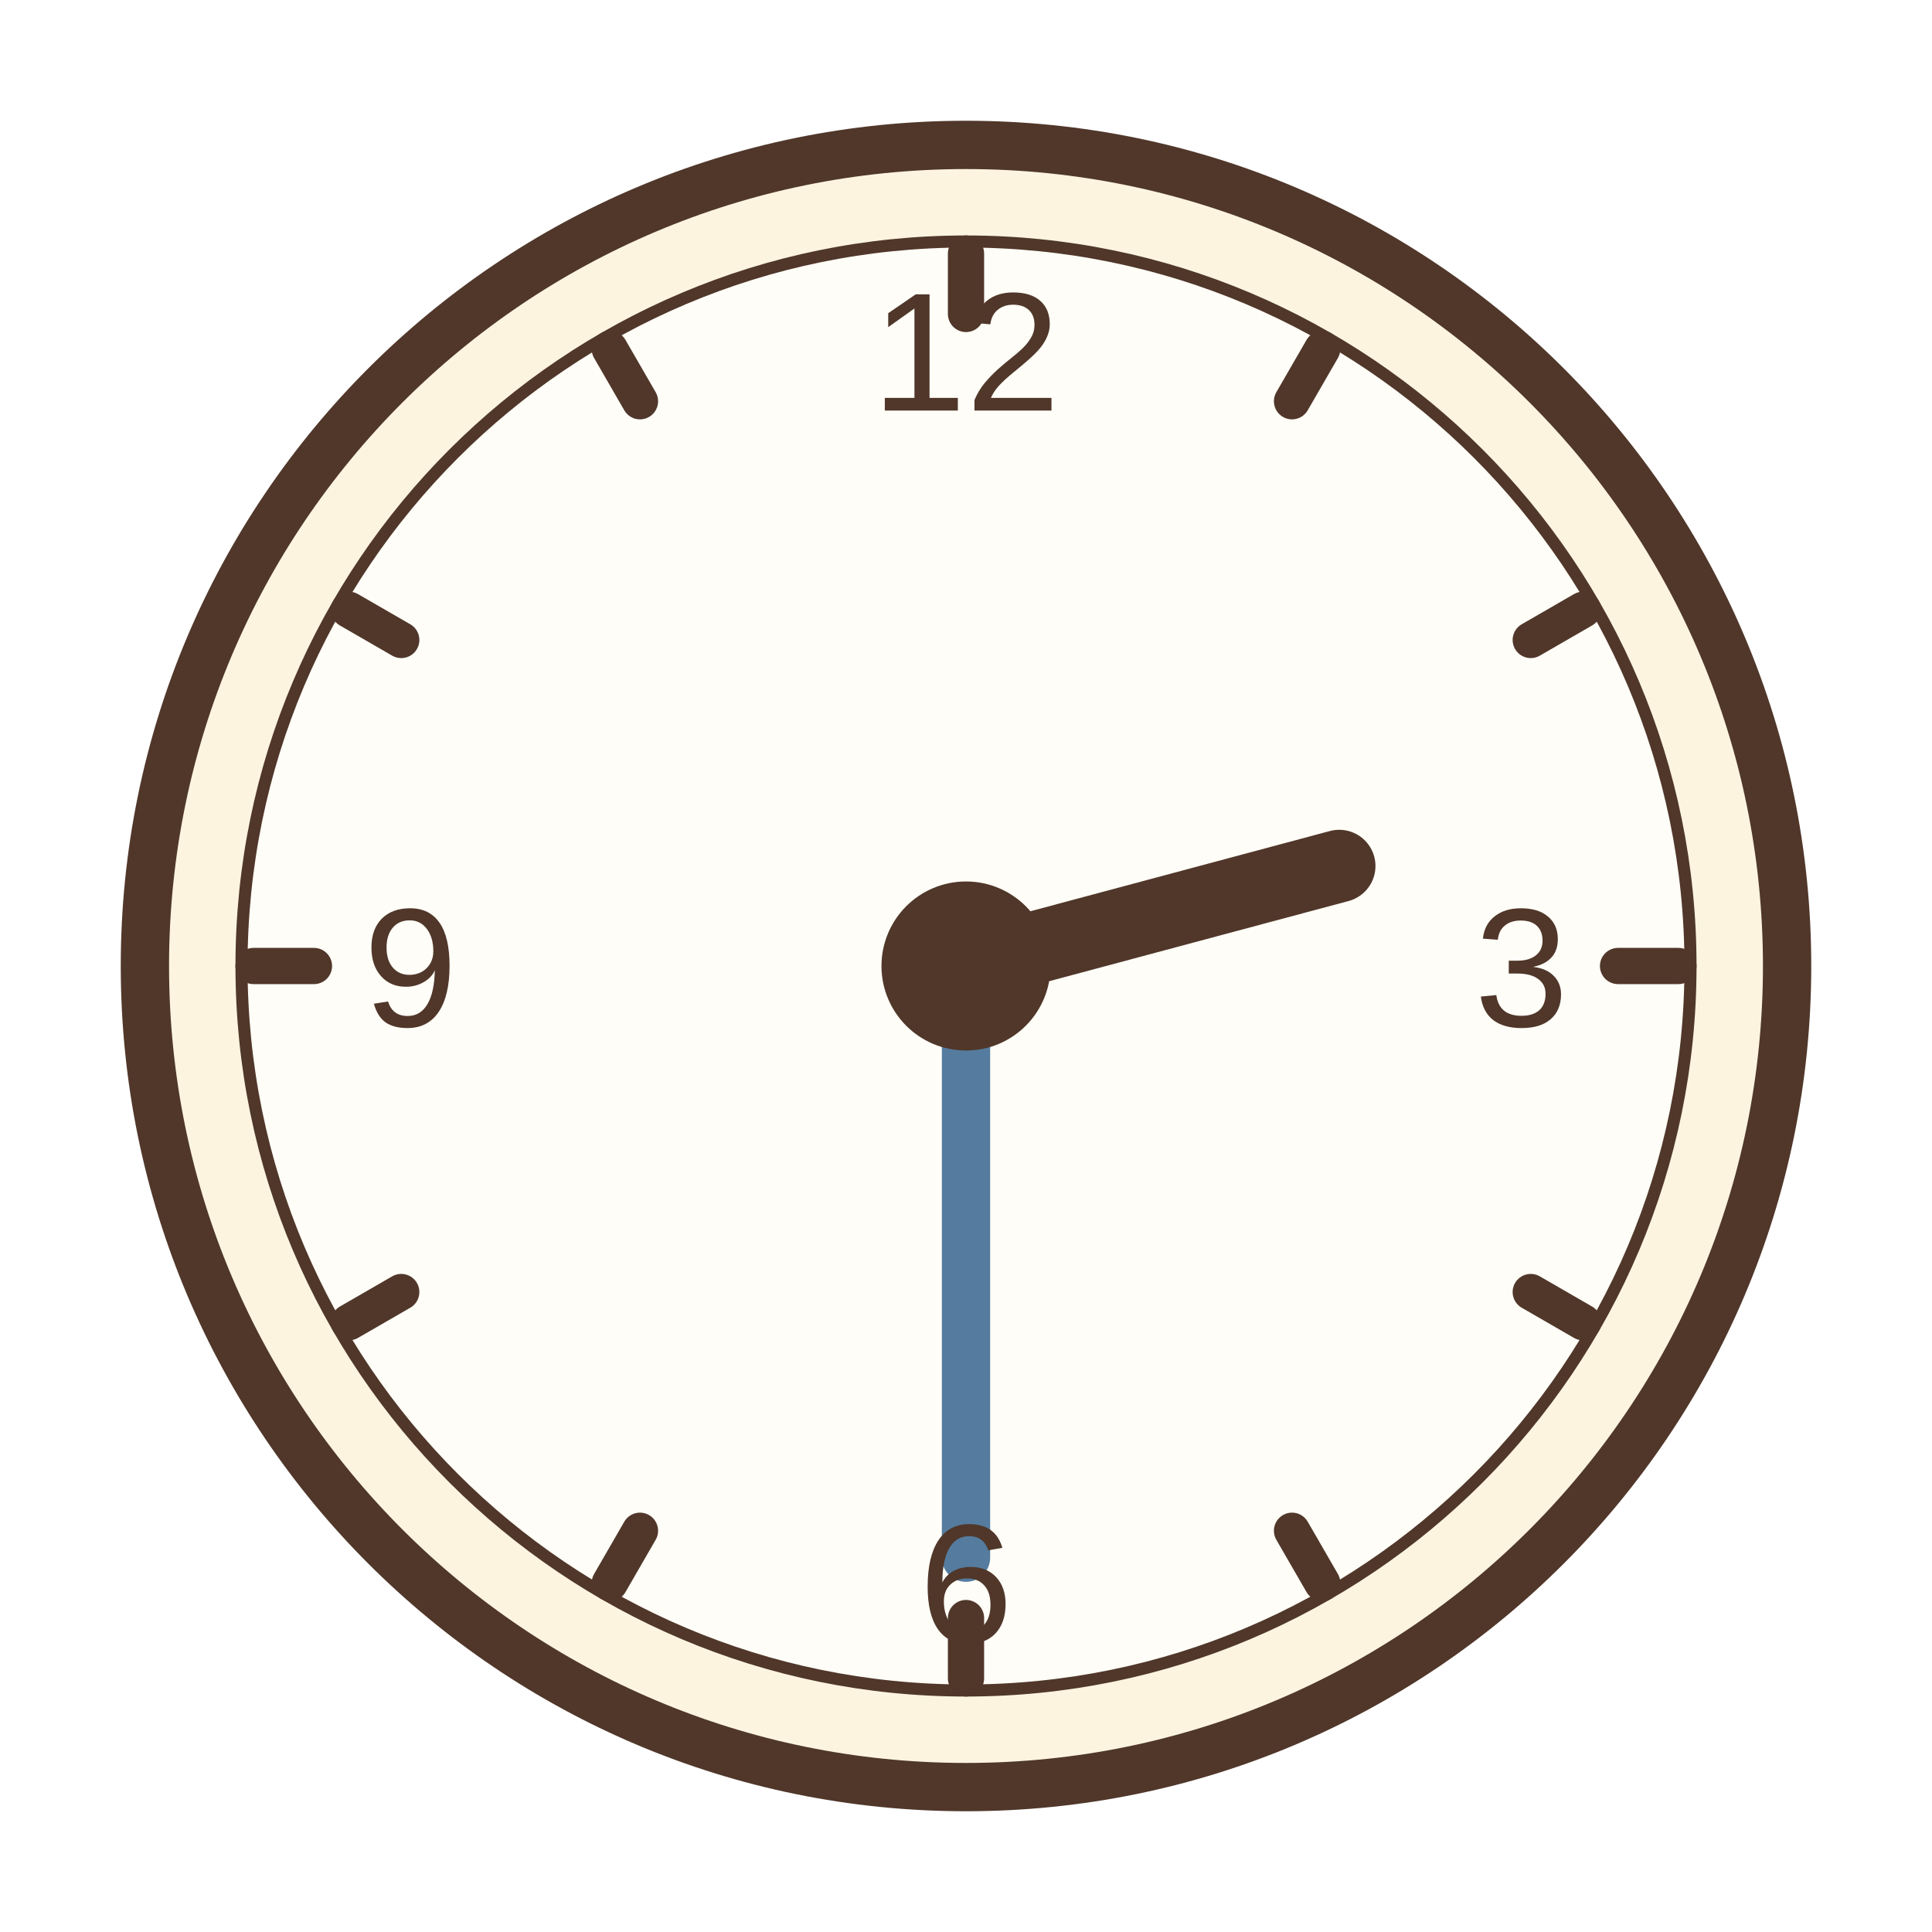
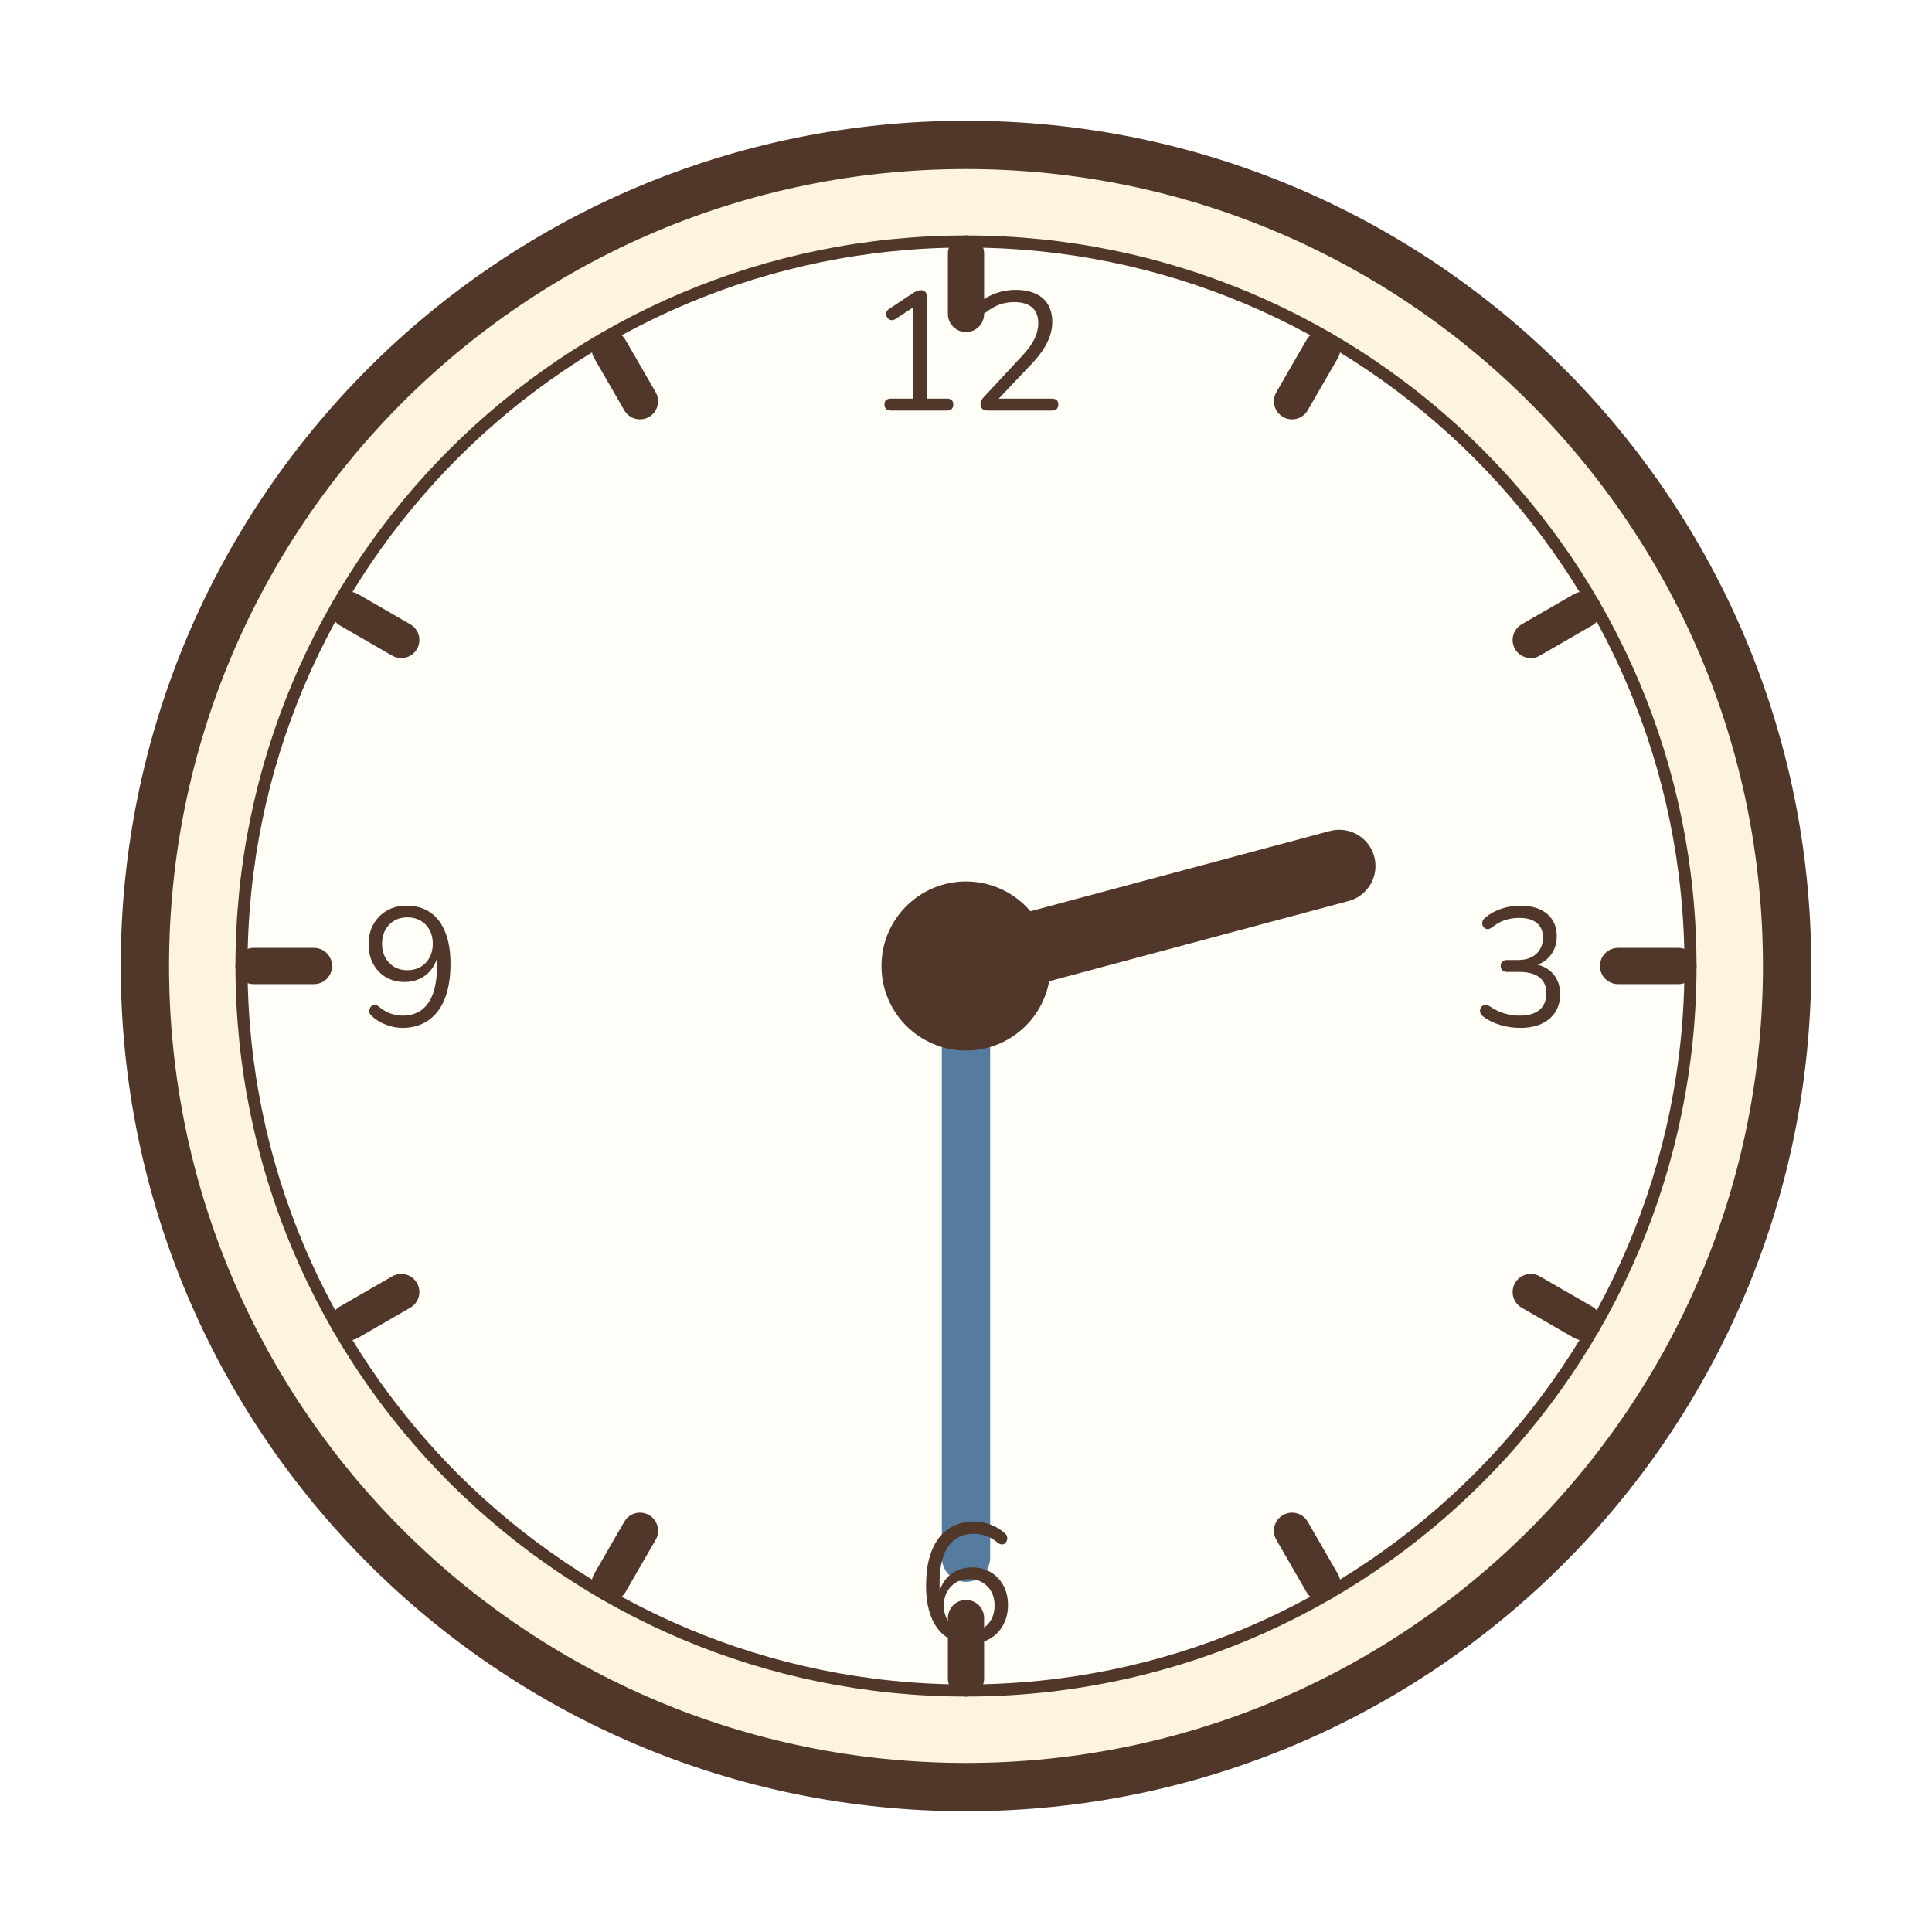
<svg xmlns="http://www.w3.org/2000/svg" viewBox="0 0 160 160">
  <g stroke="#50372a" stroke-width="4" stroke-linejoin="round" stroke-linecap="round">
    <circle cx="80" cy="80" r="68" fill="#fcf4df" />
    <circle cx="80" cy="80" r="60" fill="#fffdf7" stroke-width="1" />
    <path d="M80.00,26.00L80.00,21.00" stroke-width="3" />
    <path d="M107.00,33.23L109.50,28.90" stroke-width="3" />
    <path d="M126.77,53.00L131.10,50.50" stroke-width="3" />
    <path d="M134.00,80.00L139.00,80.00" stroke-width="3" />
    <path d="M126.77,107.00L131.10,109.50" stroke-width="3" />
    <path d="M107.00,126.77L109.50,131.10" stroke-width="3" />
    <path d="M80.00,134.00L80.00,139.00" stroke-width="3" />
    <path d="M53.00,126.77L50.50,131.10" stroke-width="3" />
    <path d="M33.23,107.00L28.90,109.50" stroke-width="3" />
    <path d="M26.00,80.00L21.00,80.00" stroke-width="3" />
    <path d="M33.23,53.00L28.90,50.50" stroke-width="3" />
    <path d="M53.00,33.23L50.50,28.90" stroke-width="3" />
    <path d="M80 80L110.91,71.72" stroke="#50372a" stroke-width="6" />
    <path d="M80 80L80.00,129.00" stroke="#557c9f" stroke-width="4" />
    <circle cx="80" cy="80" r="5" fill="#50372a" />
-     <text x="80" y="34" fill="#50372a" stroke="none" text-anchor="middle" font-family="Arial" font-size="14">12</text>
-     <text x="126" y="85" fill="#50372a" stroke="none" text-anchor="middle" font-family="Arial" font-size="14">3</text>
-     <text x="80" y="136" fill="#50372a" stroke="none" text-anchor="middle" font-family="Arial" font-size="14">6</text>
-     <text x="34" y="85" fill="#50372a" stroke="none" text-anchor="middle" font-family="Arial" font-size="14">9</text>
+     <g fill="#50372a" stroke="none" data-label="12" aria-label="12">
+       <path d="M154.94 0Q137.422 0 127.428 9.729Q117.435 19.457 117.435 35.975Q117.435 52.962 127.428 61.721Q137.422 70.48 154.94 70.48H284.965V637.292H328.41L183 541.4Q170.362 533.58 158.898 534.755Q147.435 535.93 139.646 543.454Q131.857 550.977 128.917 561.676Q125.977 572.374 130.092 583.573Q134.206 594.771 147.374 602.59L285.374 694.073Q298.482 702.362 310.265 707.151Q322.048 711.94 333.746 711.94Q347.854 711.94 357.613 703.621Q367.372 695.302 367.372 677.254V70.48H487.397Q505.445 70.48 515.173 61.721Q524.902 52.962 524.902 35.975Q524.902 18.457 515.173 9.229Q505.445 0 487.397 0Z" transform="translate(71.6 34) scale(0.014 -0.014)" data-font="Nunito 400" />
+       <path d="M128.759 0Q106.832 0 96.308 10.524Q85.784 21.048 85.784 38.975Q85.784 49.613 91.338 60.312Q96.892 71.01 107 81.588L330.797 322.095Q382.098 376.987 404.749 423.379Q427.4 469.771 427.4 517.724Q427.4 578.327 390.863 609.893Q354.327 641.46 283.724 641.46Q239.121 641.46 199.289 627.188Q159.457 612.917 121.807 583.555Q109.108 574.206 98.379 574.881Q87.651 575.555 79.862 582.844Q72.073 590.133 69.133 600.832Q66.193 611.53 69.573 622.994Q72.952 634.457 84.59 643.276Q124.41 675.457 178.97 694.698Q233.53 713.94 291.241 713.94Q361.94 713.94 410.759 691.735Q459.578 669.53 484.987 627.121Q510.397 584.711 510.397 524.362Q510.397 482.362 496.632 441.567Q482.867 400.771 455.367 358.976Q427.867 317.181 384.397 271.711L170.95 46.553V70.48H508.422Q526.94 70.48 536.433 61.721Q545.927 52.962 545.927 35.975Q545.927 18.457 536.433 9.229Q526.94 0 508.422 0Z" transform="translate(80 34) scale(0.014 -0.014)" data-font="Nunito 400" />
+     </g>
+     <g fill="#50372a" stroke="none" data-label="3" aria-label="3">
+       <path d="M291.832 -8.94Q233.59 -8.94 175.325 7.976Q117.06 24.892 74.06 58.193Q61.482 66.952 57.398 78.651Q53.314 90.349 55.754 100.813Q58.193 111.276 65.982 118.565Q73.771 125.854 85.44 126.794Q97.108 127.734 111.216 119.384Q154.867 89.962 198.698 76.751Q242.53 63.54 289.952 63.54Q340.844 63.54 375.881 78.721Q410.917 93.902 429.068 123.469Q447.219 153.035 447.219 195.518Q447.219 258.241 406.297 290.163Q365.374 322.085 287.06 322.085H215.638Q197.181 322.085 187.187 331.579Q177.193 341.073 177.193 357.59Q177.193 374.108 187.187 383.337Q197.181 392.565 215.638 392.565H280.362Q325.784 392.565 358.351 408.776Q390.917 424.987 409.098 454.614Q427.279 484.241 427.279 525.724Q427.279 581.797 390.947 611.628Q354.616 641.46 286.543 641.46Q241.59 641.46 201.668 628.188Q161.746 614.917 123.276 583.965Q111.108 575.085 99.644 575.495Q88.181 575.905 80.362 582.663Q72.543 589.422 69.338 600.151Q66.133 610.879 70.013 622.608Q73.892 634.337 86.53 643.686Q126.879 677.518 180.735 695.729Q234.59 713.94 291.711 713.94Q359.94 713.94 408.494 692.235Q457.048 670.53 482.957 630.09Q508.867 589.651 508.867 532.771Q508.867 489.711 492.602 454.151Q476.337 418.59 446.541 393.795Q416.746 369 375.216 358.47V369.41Q448.276 356.879 488.541 309.379Q528.807 261.879 528.807 190.349Q528.807 129.41 500.192 84.47Q471.578 39.53 418.554 15.295Q365.53 -8.94 291.832 -8.94Z" transform="translate(121.8 85) scale(0.014 -0.014)" data-font="Nunito 400" />
+     </g>
+     <g fill="#50372a" stroke="none" data-label="6" aria-label="6">
+       <path d="M324.41 -8.94Q241.121 -8.94 182.802 31.765Q124.482 72.47 94.073 149.41Q63.663 226.349 63.663 335.229Q63.663 426.819 82.838 497.114Q102.013 567.41 138.892 615.675Q175.771 663.94 228.825 688.94Q281.879 713.94 348.638 713.94Q394.759 713.94 443.44 696.198Q492.121 678.457 529.47 644.565Q539.638 636.686 542.518 625.457Q545.397 614.229 542.427 603.765Q539.457 593.302 531.873 586.043Q524.289 578.784 513.325 578.405Q502.362 578.025 489.724 586.905Q455.724 615.917 419.627 628.688Q383.53 641.46 347.168 641.46Q282.276 641.46 236.71 609.158Q191.143 576.857 167.462 512.254Q143.781 447.651 143.781 351.276V257.721H134.962Q141.372 315.083 168.462 356.354Q195.553 397.626 238.999 420.041Q282.445 442.457 335.686 442.457Q398.276 442.457 446.072 413.987Q493.867 385.518 521.132 335.313Q548.397 285.108 548.397 219.638Q548.397 153.759 519.957 101.849Q491.518 49.94 440.873 20.5Q390.229 -8.94 324.41 -8.94ZM319 60.721Q363.482 60.721 397.344 80.432Q431.206 100.143 450.182 135.475Q469.158 170.807 469.158 216.759Q469.158 263.181 450.182 298.278Q431.206 333.374 397.344 353.32Q363.482 373.266 319 373.266Q274.518 373.266 240.891 353.32Q207.264 333.374 188.053 298.278Q168.842 263.181 168.842 216.759Q168.842 170.807 188.053 135.475Q207.264 100.143 240.891 80.432Q274.518 60.721 319 60.721Z" transform="translate(75.8 136) scale(0.014 -0.014)" data-font="Nunito 400" />
+     </g>
+     <g fill="#50372a" stroke="none" data-label="9" aria-label="9">
+       <path d="M251.362 -8.94Q205.711 -8.94 156.795 9.067Q107.879 27.073 70.53 60.965Q60.362 68.844 57.482 80.073Q54.603 91.302 57.573 101.765Q60.543 112.229 68.127 119.487Q75.711 126.746 86.675 127.391Q97.638 128.035 110.276 118.626Q144.276 89.613 180.373 76.577Q216.47 63.54 252.832 63.54Q318.254 63.54 363.555 95.842Q408.857 128.143 432.538 192.981Q456.219 257.819 456.219 353.724V447.279H465.038Q459.098 390.917 431.773 349.146Q404.447 307.374 361.266 284.959Q318.085 262.543 264.314 262.543Q202.193 262.543 154.163 291.013Q106.133 319.482 78.868 370.187Q51.603 420.892 51.603 485.362Q51.603 552.241 80.308 603.651Q109.013 655.06 159.627 684.5Q210.241 713.94 275.59 713.94Q359.349 713.94 417.433 673.47Q475.518 633 505.927 555.825Q536.337 478.651 536.337 369.771Q536.337 278.181 517.162 207.886Q497.987 137.59 461.108 89.325Q424.229 41.06 371.175 16.06Q318.121 -8.94 251.362 -8.94ZM281.47 332.203Q325.952 332.203 359.814 352.149Q393.676 372.095 412.652 407.427Q431.628 442.759 431.628 488.711Q431.628 535.133 412.652 570.23Q393.676 605.327 359.814 625.038Q325.952 644.749 281.47 644.749Q236.987 644.749 203.361 625.038Q169.734 605.327 150.523 570.23Q131.312 535.133 131.312 488.711Q131.312 442.759 150.523 407.427Q169.734 372.095 203.361 352.149Q236.987 332.203 281.47 332.203Z" transform="translate(29.8 85) scale(0.014 -0.014)" data-font="Nunito 400" />
+     </g>
  </g>
</svg>
